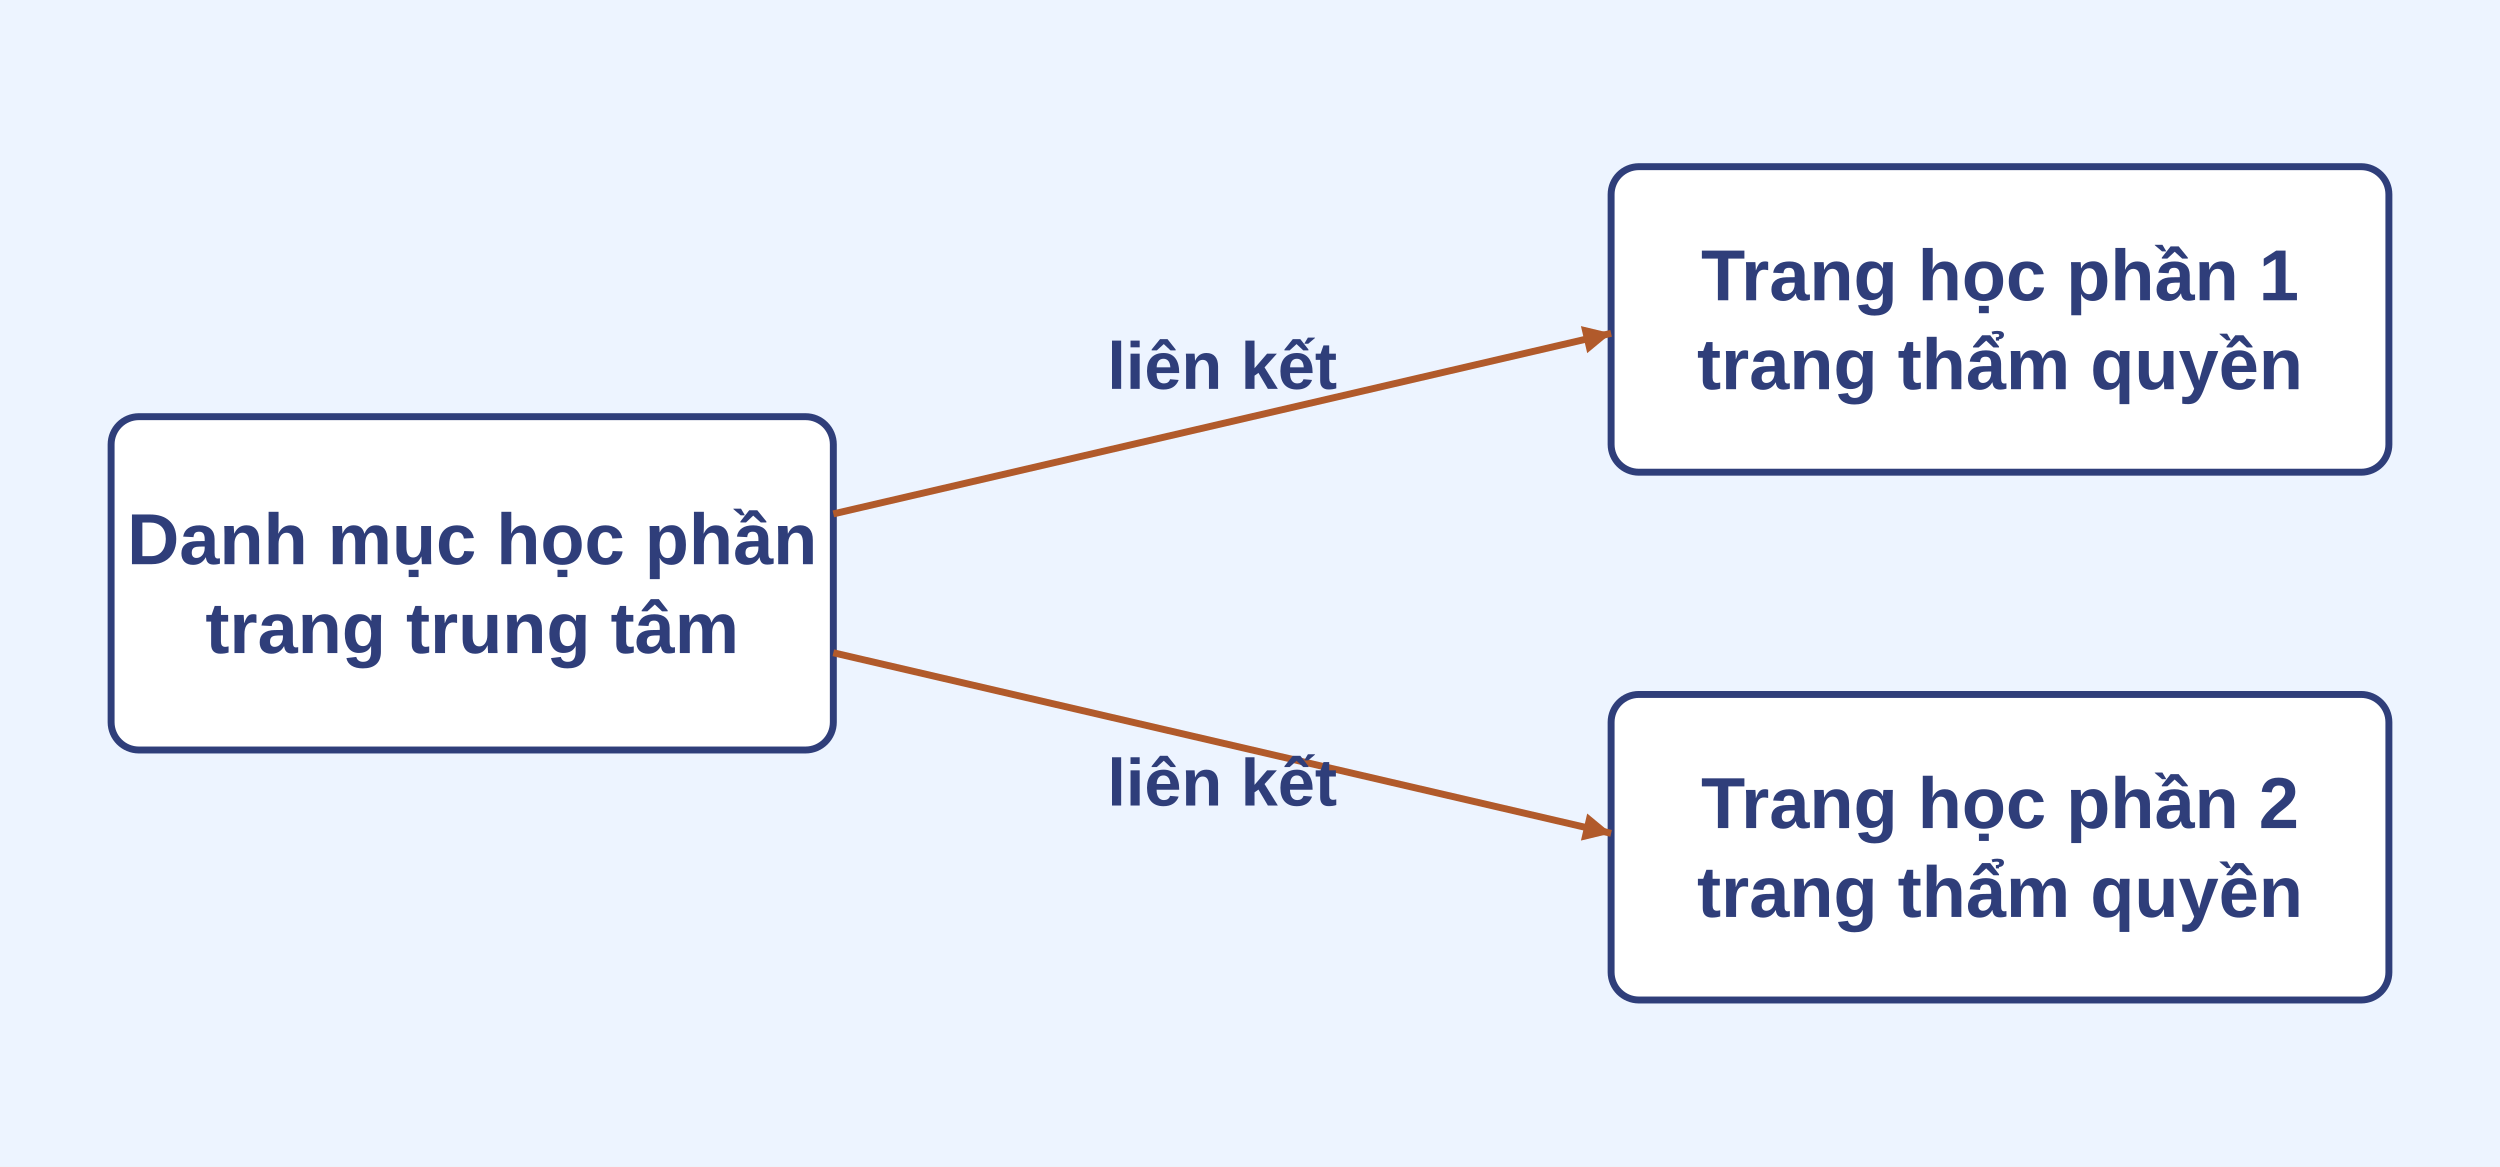
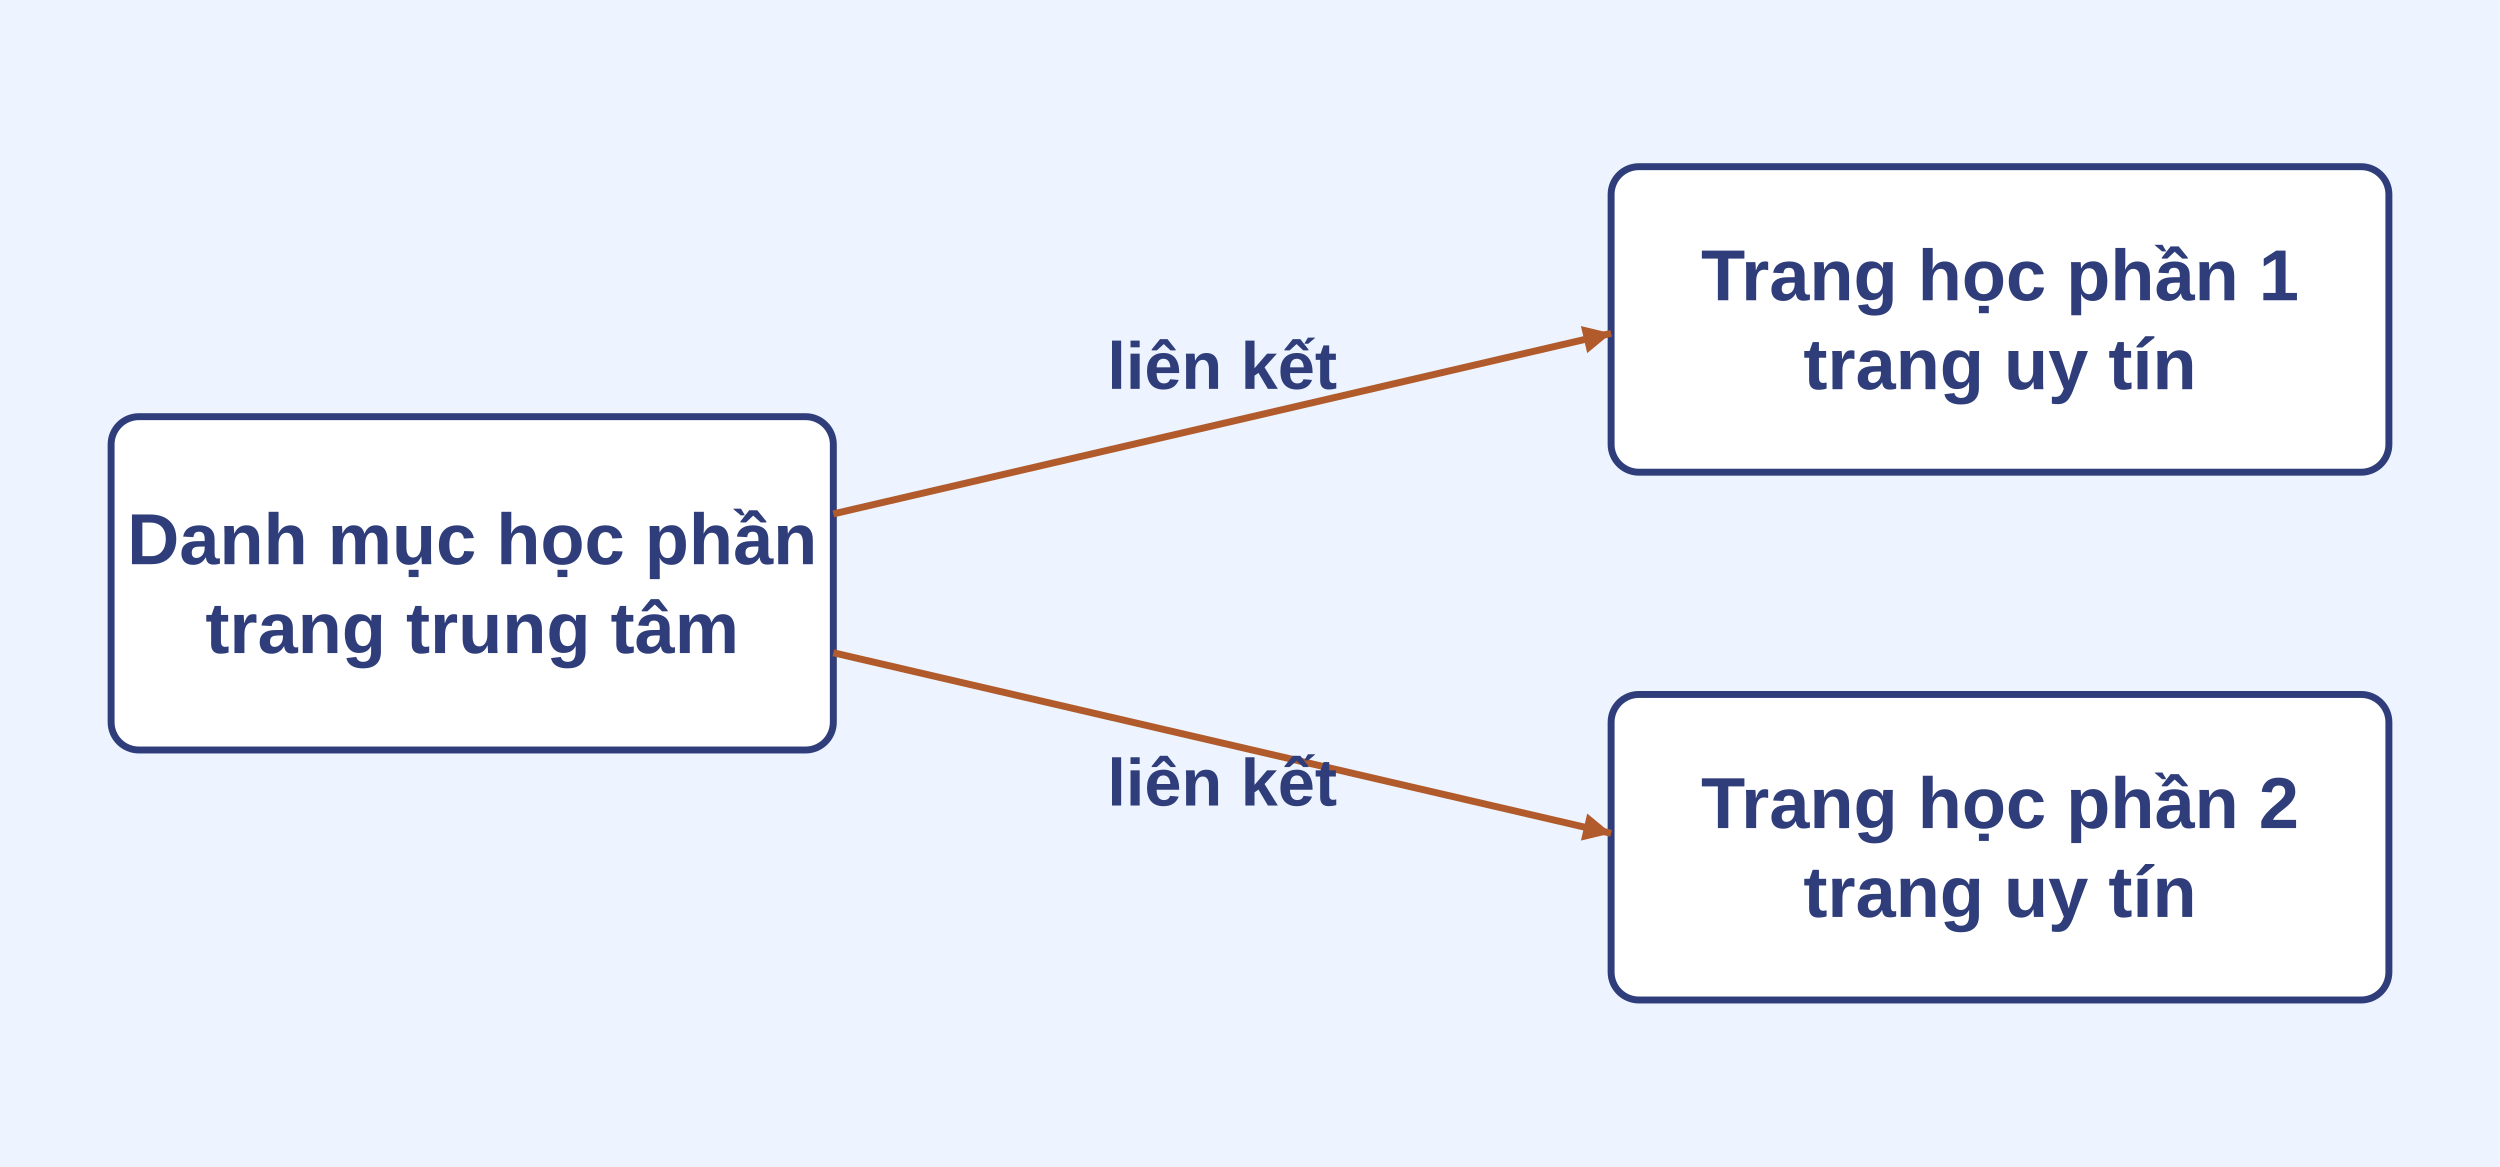
<svg xmlns="http://www.w3.org/2000/svg" viewBox="0 0 900 420" width="900" height="420" role="img" aria-labelledby="hits-t hits-d">
  <defs>
    <marker id="hits-arw" markerUnits="userSpaceOnUse" markerWidth="12" markerHeight="12" refX="10" refY="5" orient="auto">
      <path d="M0,0 L10,5 L0,10 Z" fill="#B15A2B" />
    </marker>
  </defs>
  <rect x="0" y="0" width="900" height="420" fill="#edf4ff" />
  <rect x="40" y="150" width="260" height="120" rx="10" fill="#ffffff" stroke="#2F3E7A" stroke-width="2.5" />
  <text x="170.0" y="203.1" font-family="Arial, sans-serif" font-size="26" fill="#2F3E7A" font-weight="bold" text-anchor="middle">Danh mục học phần</text>
  <text x="170.0" y="235.1" font-family="Arial, sans-serif" font-size="26" fill="#2F3E7A" font-weight="bold" text-anchor="middle">trang trung tâm</text>
  <rect x="580" y="60" width="280" height="110" rx="10" fill="#ffffff" stroke="#2F3E7A" stroke-width="2.5" />
  <text x="720.0" y="108.1" font-family="Arial, sans-serif" font-size="26" fill="#2F3E7A" font-weight="bold" text-anchor="middle">Trang học phần 1</text>
-   <text x="720.0" y="140.1" font-family="Arial, sans-serif" font-size="26" fill="#2F3E7A" font-weight="bold" text-anchor="middle">trang thẩm quyền</text>
+   <text x="720.0" y="140.1" font-family="Arial, sans-serif" font-size="26" fill="#2F3E7A" font-weight="bold" text-anchor="middle">trang uy tín</text>
  <rect x="580" y="250" width="280" height="110" rx="10" fill="#ffffff" stroke="#2F3E7A" stroke-width="2.5" />
  <text x="720.0" y="298.1" font-family="Arial, sans-serif" font-size="26" fill="#2F3E7A" font-weight="bold" text-anchor="middle">Trang học phần 2</text>
-   <text x="720.0" y="330.1" font-family="Arial, sans-serif" font-size="26" fill="#2F3E7A" font-weight="bold" text-anchor="middle">trang thẩm quyền</text>
+   <text x="720.0" y="330.1" font-family="Arial, sans-serif" font-size="26" fill="#2F3E7A" font-weight="bold" text-anchor="middle">trang uy tín</text>
  <line x1="300" y1="185" x2="580" y2="120" stroke="#B15A2B" stroke-width="2.5" marker-end="url(#hits-arw)" />
  <line x1="300" y1="235" x2="580" y2="300" stroke="#B15A2B" stroke-width="2.5" marker-end="url(#hits-arw)" />
  <text x="440" y="140" font-family="Arial, sans-serif" font-size="24" fill="#2F3E7A" font-weight="bold" text-anchor="middle">liên kết</text>
  <text x="440" y="290" font-family="Arial, sans-serif" font-size="24" fill="#2F3E7A" font-weight="bold" text-anchor="middle">liên kết</text>
</svg>
